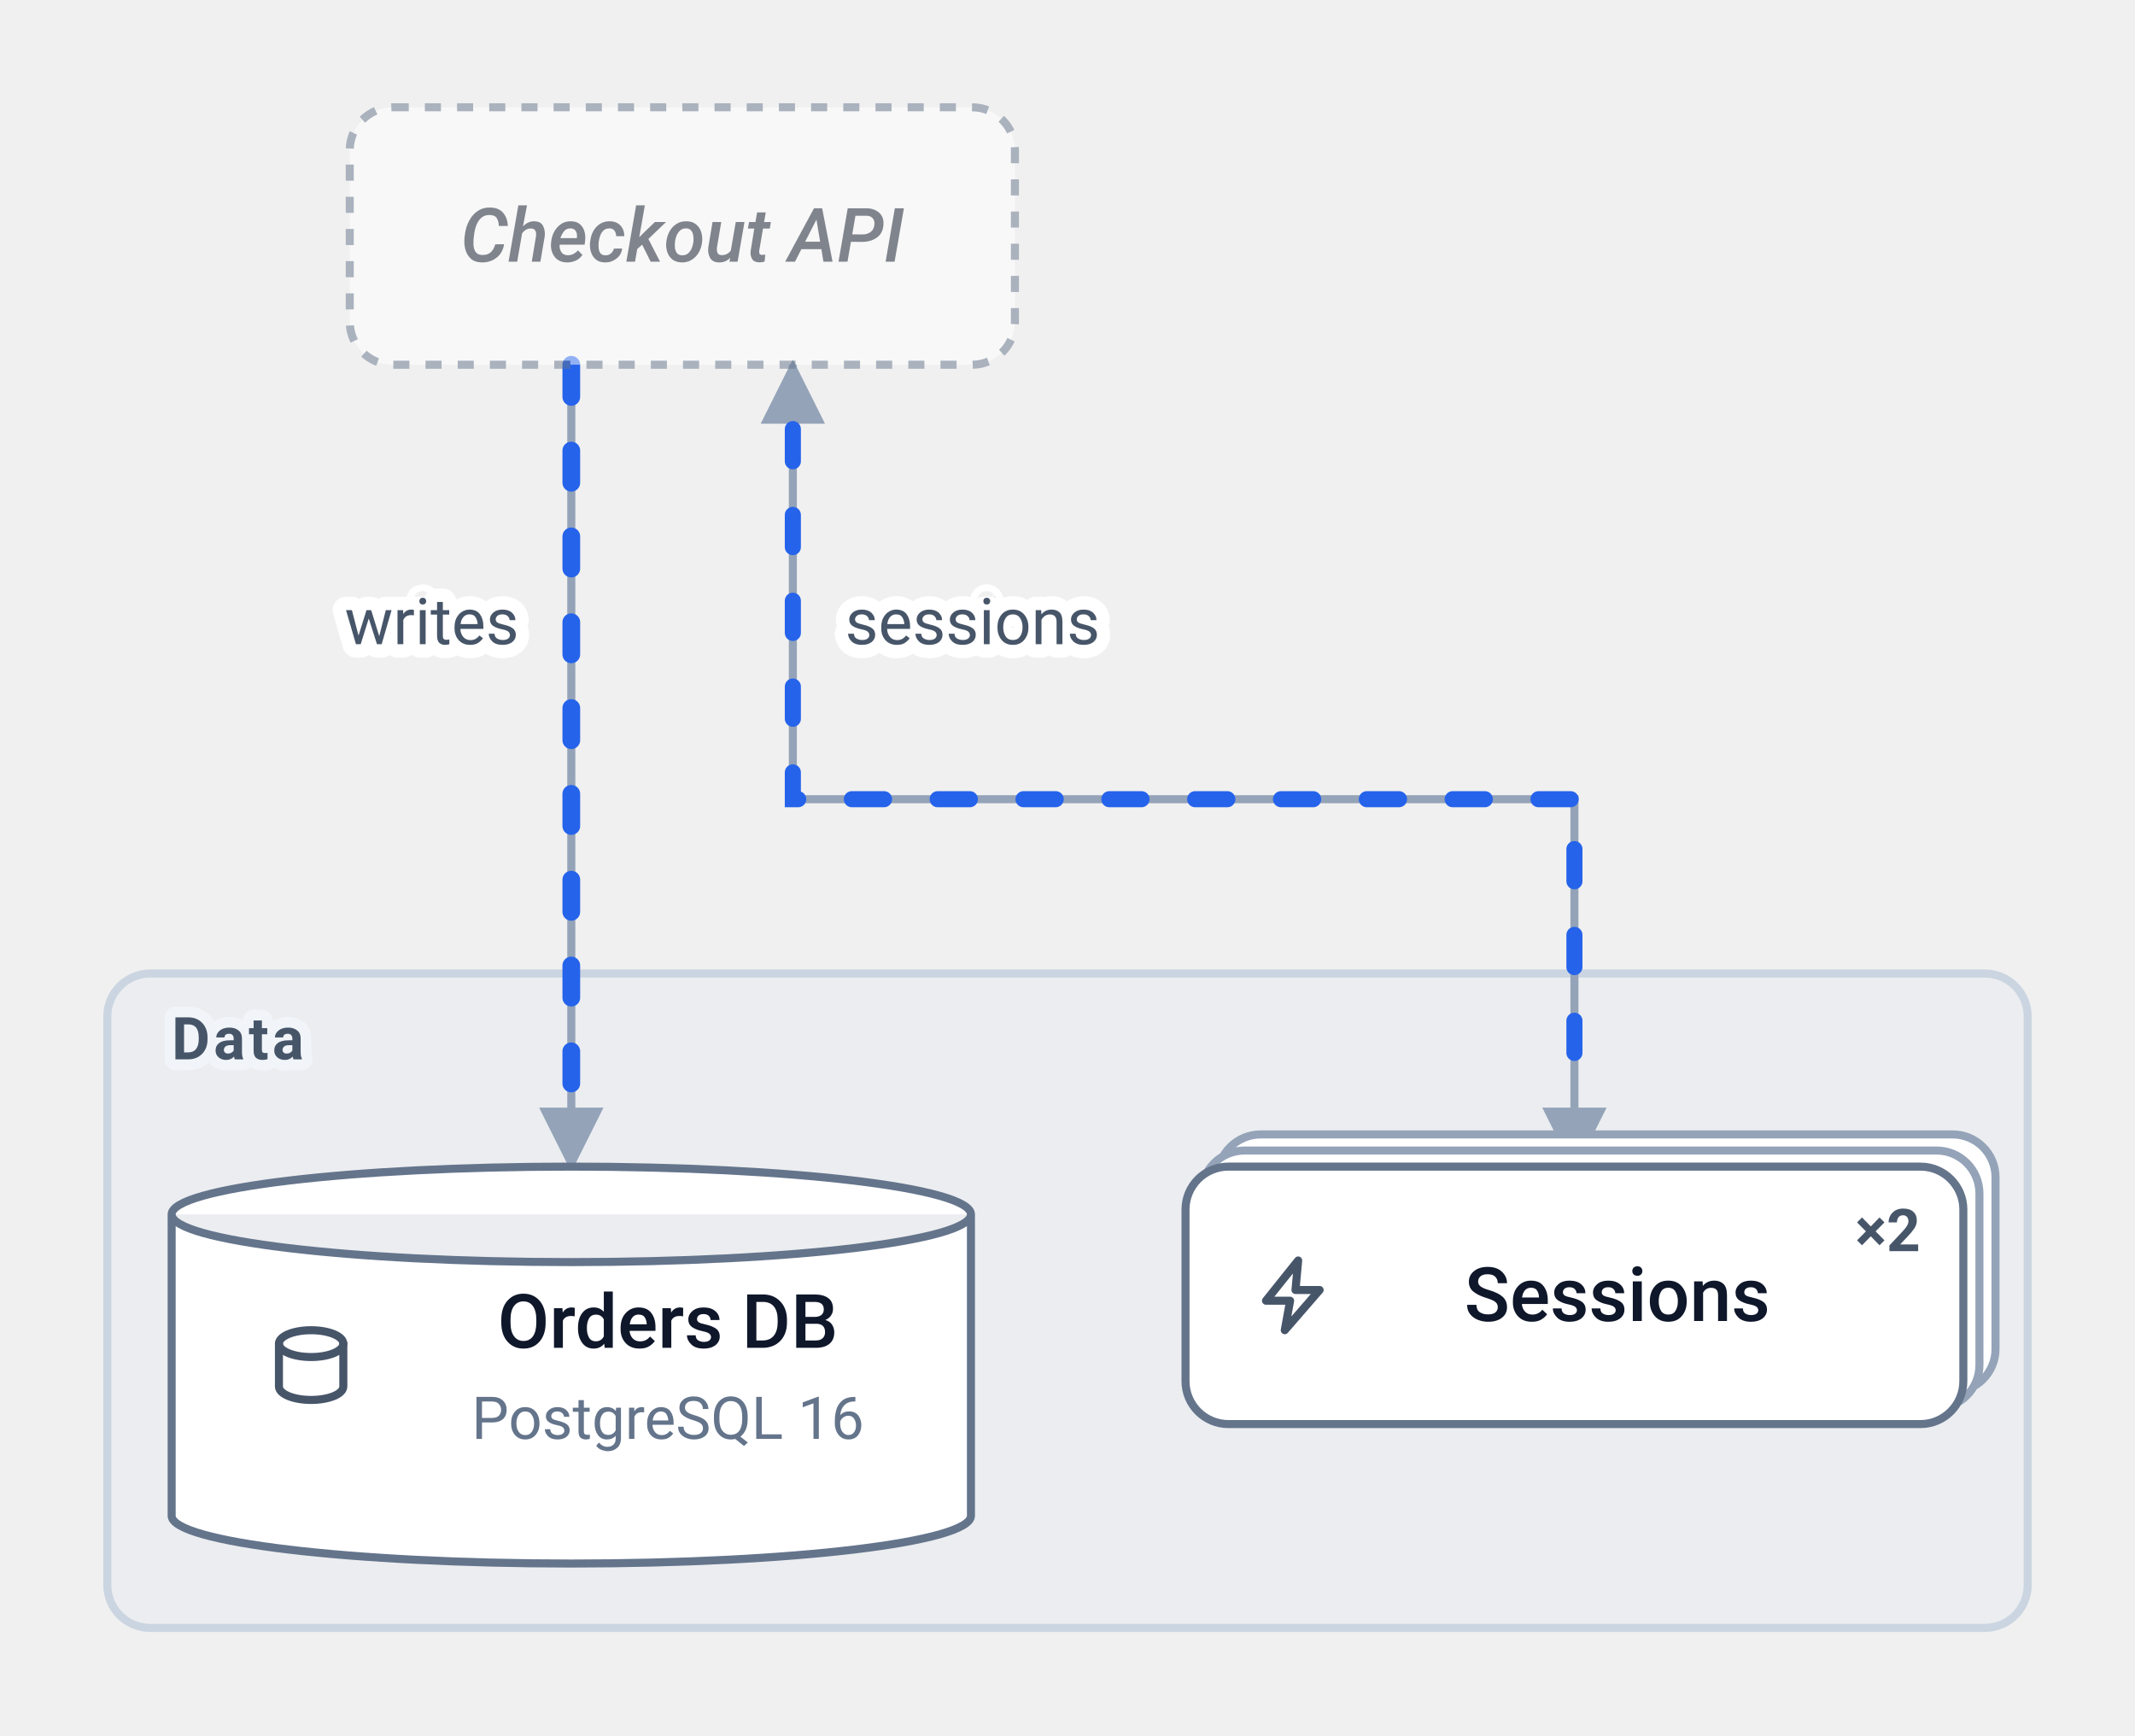
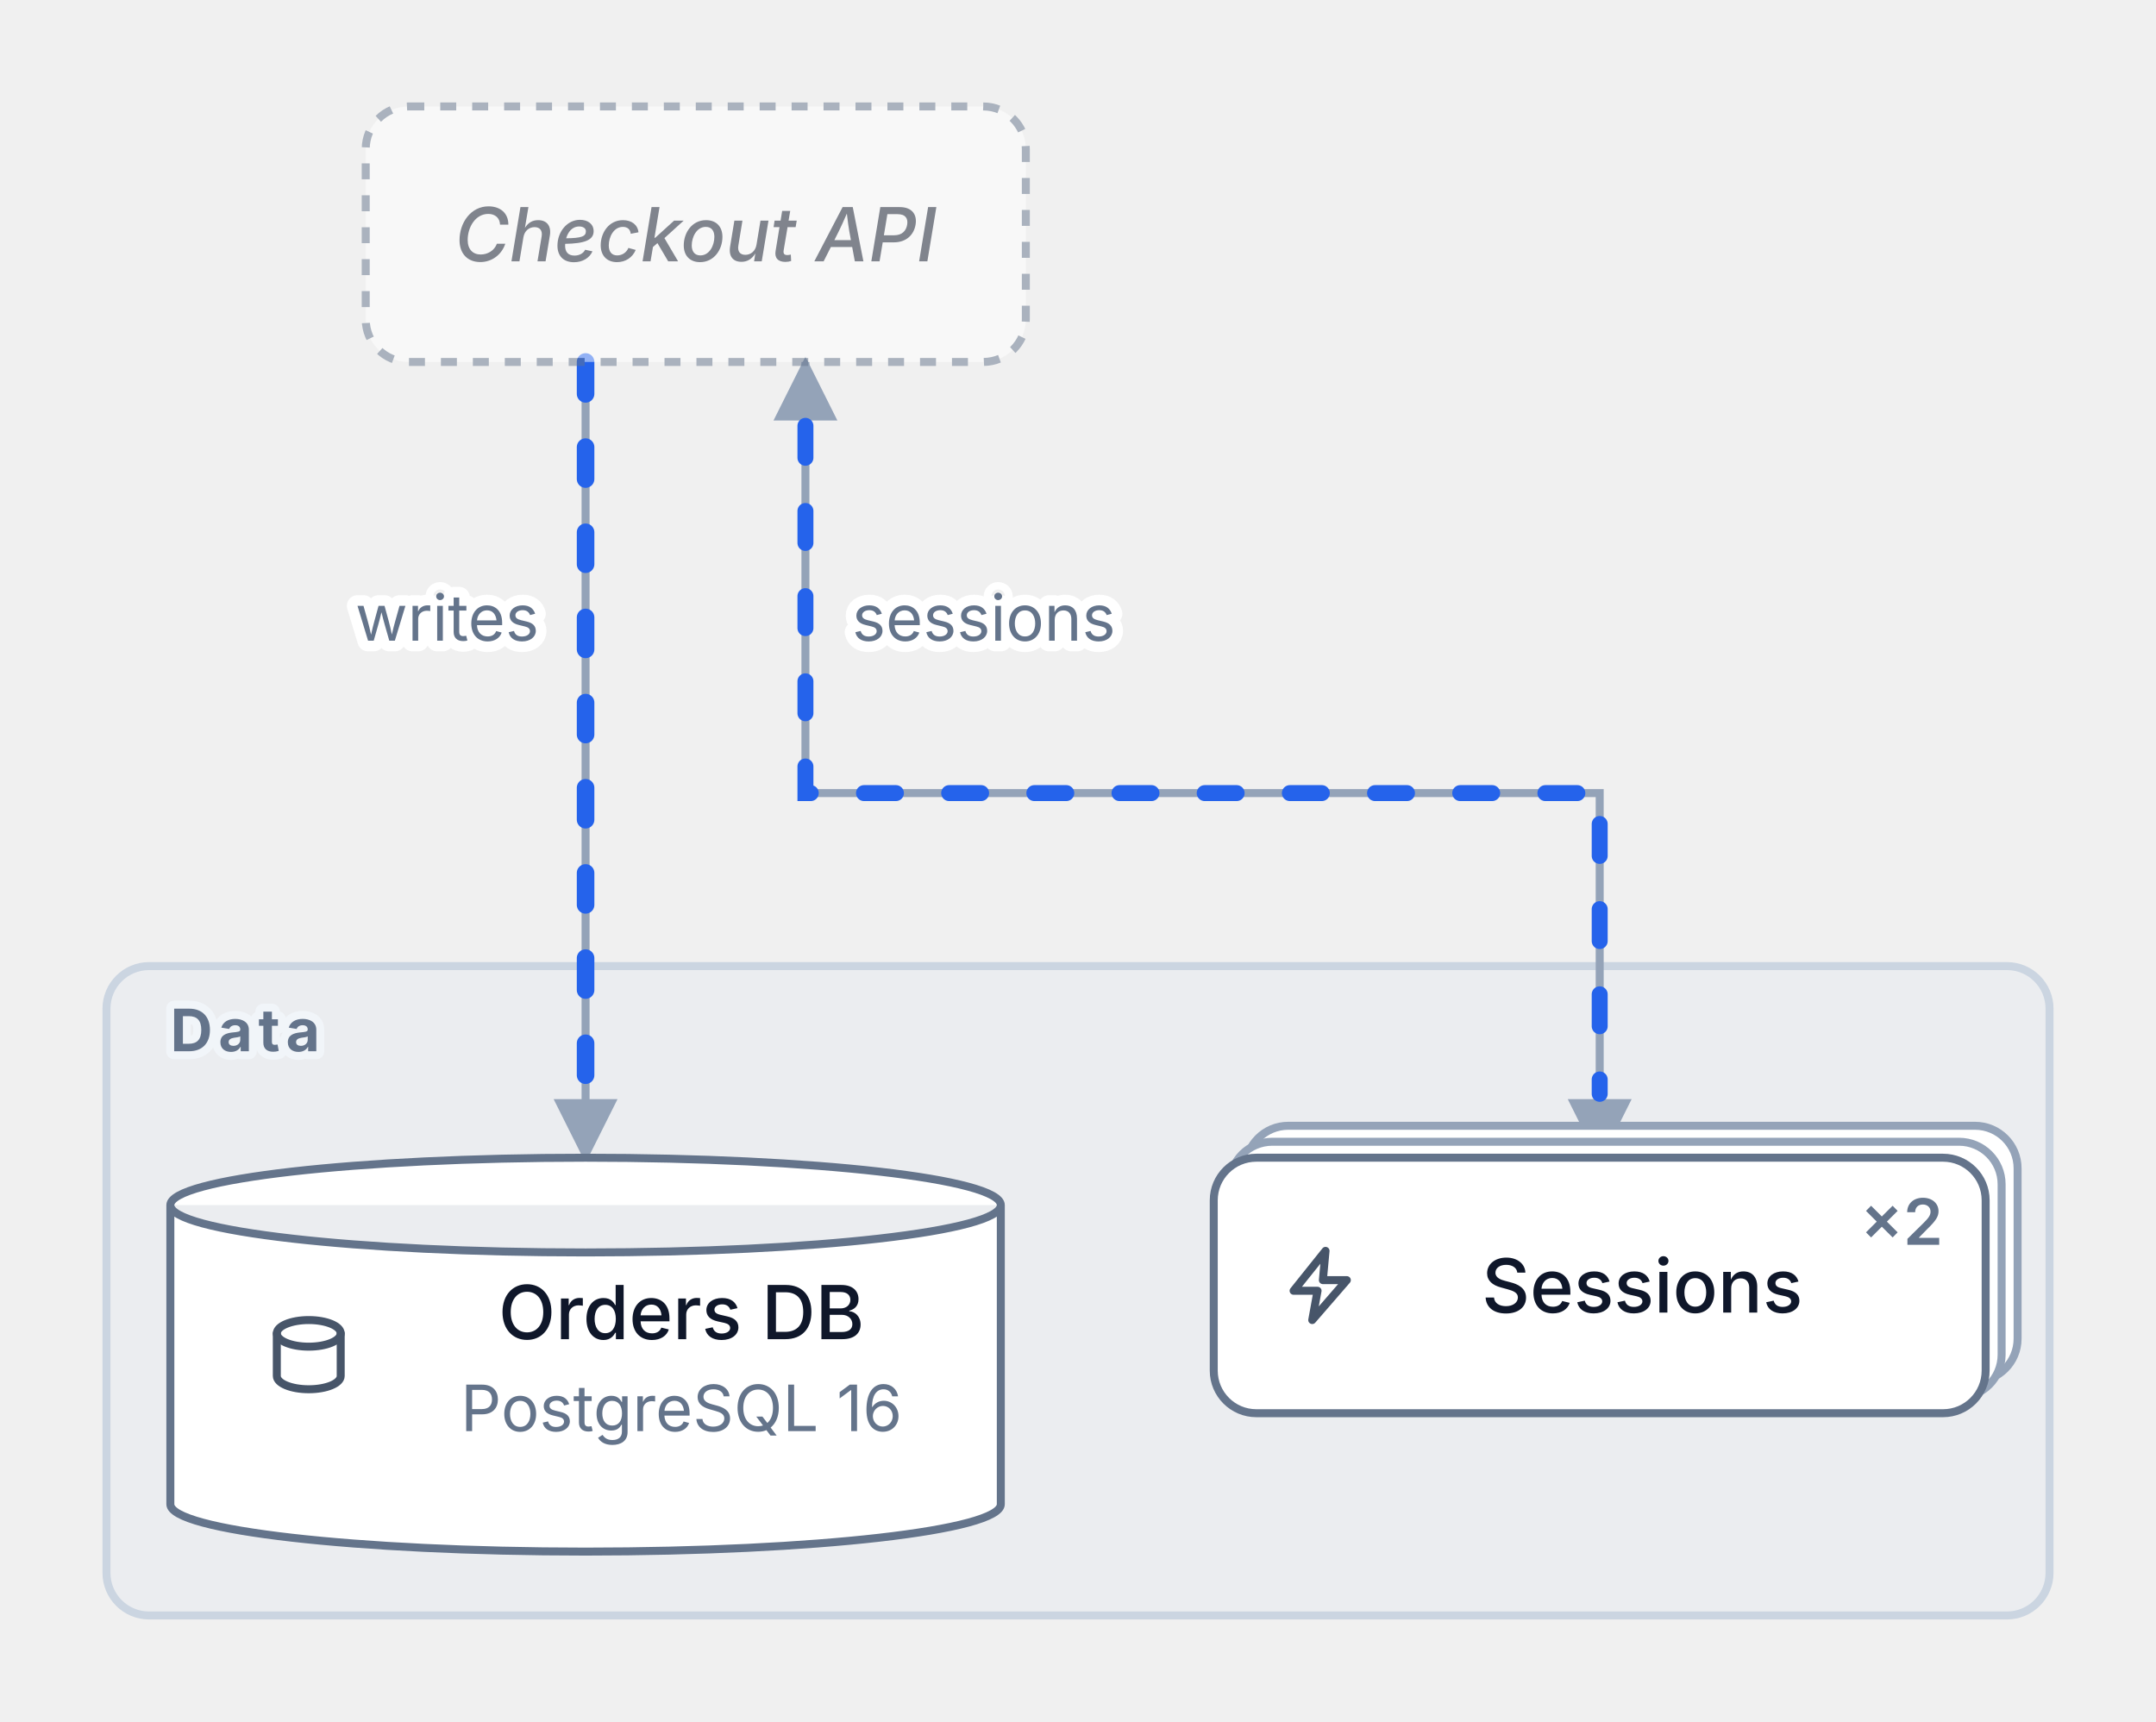
- <svg xmlns="http://www.w3.org/2000/svg" viewBox="0 0 398 323.5" width="398" height="323.5" data-orrery="1">
+ <svg xmlns="http://www.w3.org/2000/svg" viewBox="0 0 405 323.5" width="405" height="323.5" data-orrery="1">
  <style>.group-box{fill:#e2e8f0;fill-opacity:.35;stroke:#cbd5e1;stroke-width:1.5}
- .group-label{font:600 11px system-ui,-apple-system,"Segoe UI",Roboto,sans-serif;fill:#475569;letter-spacing:.06em;text-transform:uppercase;paint-order:stroke;stroke:#f1f5f9;stroke-width:4px;stroke-linejoin:round}
+ .group-label{font:700 11px Inter,system-ui,-apple-system,"Segoe UI",Roboto,sans-serif;fill:#64748b;letter-spacing:.1em;text-transform:uppercase;paint-order:stroke;stroke:#f1f5f9;stroke-width:3px;stroke-linejoin:round}
.group-label.centred{text-anchor:middle}
.group[data-collapsed] .group-box{fill-opacity:.7}
- .summary-label{font:500 16px system-ui,-apple-system,"Segoe UI",Roboto,sans-serif;fill:#0f172a;text-anchor:middle;dominant-baseline:central}
+ .summary-label{font:500 14px Inter,system-ui,-apple-system,"Segoe UI",Roboto,sans-serif;fill:#0f172a;text-anchor:middle;dominant-baseline:central}
.expand-mark{fill:none;stroke:#94a3b8;stroke-width:1.5;stroke-linecap:round}
.node-box{fill:#ffffff;stroke:#64748b;stroke-width:1.5}
- .node-label{font:500 14px system-ui,-apple-system,"Segoe UI",Roboto,sans-serif;fill:#0f172a;text-anchor:middle;dominant-baseline:central}
- .node-tech{font:11px system-ui,-apple-system,"Segoe UI",Roboto,sans-serif;fill:#64748b;text-anchor:middle;dominant-baseline:central}
+ .node-label{font:500 14px Inter,system-ui,-apple-system,"Segoe UI",Roboto,sans-serif;fill:#0f172a;text-anchor:middle;dominant-baseline:central}
+ .node-tech{font:12px Inter,system-ui,-apple-system,"Segoe UI",Roboto,sans-serif;fill:#64748b;text-anchor:middle;dominant-baseline:central;font-variant-numeric:tabular-nums}
.replica-box{fill:#ffffff;stroke:#94a3b8;stroke-width:1.5}
- .badge{font:600 11px system-ui,-apple-system,"Segoe UI",Roboto,sans-serif;fill:#475569;text-anchor:end;dominant-baseline:central}
+ .badge{font:600 12px Inter,system-ui,-apple-system,"Segoe UI",Roboto,sans-serif;fill:#64748b;text-anchor:end;dominant-baseline:central;font-variant-numeric:tabular-nums}
.node[data-ghost]{opacity:.5}.node[data-ghost] .node-box{stroke-dasharray:3 3}.node[data-ghost] .node-label{font-style:italic}
.glyph{fill:none;stroke:#475569;stroke-width:1.5;stroke-linejoin:round;stroke-linecap:round}
- .glyph-text{font:600 13px system-ui,-apple-system,"Segoe UI",Roboto,sans-serif;fill:#475569;text-anchor:middle;dominant-baseline:central}
+ .glyph-text{font:600 13px Inter,system-ui,-apple-system,"Segoe UI",Roboto,sans-serif;fill:#475569;text-anchor:middle;dominant-baseline:central}
.edge{fill:none;stroke:#94a3b8;stroke-width:1.5}
.flow{fill:none;stroke:#2563eb;stroke-linecap:round;stroke-dasharray:6 10;animation:orrery-flow 1s linear infinite}
- .edge-label{font:12px system-ui,-apple-system,"Segoe UI",Roboto,sans-serif;fill:#475569;text-anchor:middle;dominant-baseline:central;paint-order:stroke;stroke:#ffffff;stroke-width:5px;stroke-linejoin:round}
- .legend text{font:12px system-ui,-apple-system,"Segoe UI",Roboto,sans-serif;fill:#475569;dominant-baseline:central}.legend .legend-name{font-weight:600;fill:#0f172a}
- .step-note{font:500 12px system-ui,-apple-system,"Segoe UI",Roboto,sans-serif;fill:#475569;dominant-baseline:central}
+ .edge-label{font:12px Inter,system-ui,-apple-system,"Segoe UI",Roboto,sans-serif;fill:#64748b;text-anchor:middle;dominant-baseline:central;paint-order:stroke;stroke:#ffffff;stroke-width:4px;stroke-linejoin:round}
+ .legend text{font:12px Inter,system-ui,-apple-system,"Segoe UI",Roboto,sans-serif;fill:#64748b;dominant-baseline:central}.legend .legend-name{font-weight:600;fill:#0f172a}
+ .step-note{font:500 13px Inter,system-ui,-apple-system,"Segoe UI",Roboto,sans-serif;fill:#334155;dominant-baseline:central}
@keyframes orrery-flow{to{stroke-dashoffset:-16}}
@keyframes orrery-pulse{0%{stroke-opacity:1}50%{stroke-opacity:0.4}100%{stroke-opacity:1}}
.kind-external .node-box{stroke-dasharray:5 4;fill:#f8fafc}
.gk-region .group-box{stroke-dasharray:8 6}
.gk-zone .group-box{stroke-dasharray:3 5}
.gk-cluster .group-box{stroke:#94a3b8}
.gk-boundary .group-box{stroke:#dc2626;fill-opacity:0;stroke-dasharray:8 6}
.edge-async{stroke-dasharray:6 5}
.edge-replication{stroke-dasharray:2 4}
.edge-dataflow{stroke-width:3}
.st-degraded .node-box{stroke:#d97706;stroke-width:2;fill:#fffbeb}
.st-degraded .group-box{stroke:#d97706;stroke-width:2;fill:#fffbeb}
.st-degraded .node-label{fill:#92400e}
.st-degraded .group-label{fill:#92400e}
.st-failed .node-box{stroke:#dc2626;stroke-width:2;fill:#fef2f2;animation:orrery-pulse 1.2s linear infinite}
.st-failed .group-box{stroke:#dc2626;stroke-width:2;fill:#fef2f2;animation:orrery-pulse 1.2s linear infinite}
.st-failed .node-label{fill:#991b1b}
.st-failed .group-label{fill:#991b1b}
.st-off .node-box{stroke-dasharray:4 4}
.st-off .group-box{stroke-dasharray:4 4}
.st-off{opacity:0.45}</style>
  <defs>
    <marker id="arrow" viewBox="0 0 12 12" refX="11" refY="6" markerWidth="12" markerHeight="12" markerUnits="userSpaceOnUse" orient="auto">
      <path d="M0 0L12 6L0 12z" fill="#94a3b8" />
    </marker>
    <marker id="arrow-start" viewBox="0 0 12 12" refX="1" refY="6" markerWidth="12" markerHeight="12" markerUnits="userSpaceOnUse" orient="auto">
      <path d="M12 0L0 6L12 12z" fill="#94a3b8" />
    </marker>
  </defs>
  <g class="scene">
-     <g class="view" data-view="data" data-open="" data-title="Replicas, tech lines, labels and ghosts" data-size="398 323.5">
+     <g class="view" data-view="data" data-open="" data-title="Replicas, tech lines, labels and ghosts" data-size="405 323.5">
      <g class="groups">
-         <g class="group gk-tier st-on" data-group="data" data-bbox="20 181.5 358 122" data-state="on" transform="translate(20 181.5)">
-           <rect class="group-box" width="358" height="122" rx="8" />
+         <g class="group gk-tier st-on" data-group="data" data-bbox="20 181.5 365 122" data-state="on" transform="translate(20 181.5)">
+           <rect class="group-box" width="365" height="122" rx="8" />
          <text class="group-label" x="12" y="16">Data</text>
        </g>
      </g>
      <g class="edges">
-         <path class="edge edge-sync" data-edge="api-&gt;db" data-kind="sync" d="M106.5 68 L106.5 217.5" marker-end="url(#arrow)" />
-         <path class="flow" data-flow="api-&gt;db" data-load="0.6" d="M106.5 68 L106.5 205.5" style="stroke-width:3.3;animation-duration:1.5s" />
-         <text class="edge-label" x="80.5" y="116">writes</text>
-         <path class="edge edge-sync" data-edge="api-&gt;cache" data-kind="sync" d="M147.8 68 L147.8 149 L293.5 149 L293.5 217.5" marker-end="url(#arrow)" marker-start="url(#arrow-start)" />
-         <path class="flow" data-flow="api-&gt;cache" data-load="0.5" d="M147.8 80 L147.8 149 L293.5 149 L293.5 205.5" style="stroke-width:3;animation-duration:1.8s" />
-         <text class="edge-label" x="181.3" y="116">sessions</text>
+         <path class="edge edge-sync" data-edge="api-&gt;db" data-kind="sync" d="M110 68 L110 217.5" marker-end="url(#arrow)" />
+         <path class="flow" data-flow="api-&gt;db" data-load="0.6" d="M110 68 L110 205.5" style="stroke-width:3.3;animation-duration:1.5s" />
+         <text class="edge-label" x="84" y="116">writes</text>
+         <path class="edge edge-sync" data-edge="api-&gt;cache" data-kind="sync" d="M151.3 68 L151.3 149 L300.5 149 L300.5 217.5" marker-end="url(#arrow)" marker-start="url(#arrow-start)" />
+         <path class="flow" data-flow="api-&gt;cache" data-load="0.5" d="M151.3 80 L151.3 149 L300.5 149 L300.5 205.5" style="stroke-width:3;animation-duration:1.8s" />
+         <text class="edge-label" x="184.8" y="116">sessions</text>
      </g>
      <g class="nodes">
-         <g class="node kind-database st-on" data-node="db" data-kind="database" data-state="on" data-bbox="32 217.5 149 74" transform="translate(32 217.5)">
-           <path class="node-box" d="M0 8.9A74.5 8.9 0 0 1 149 8.9V65.1A74.5 8.9 0 0 1 0 65.1ZM0 8.9A74.5 8.9 0 0 0 149 8.9" />
+         <g class="node kind-database st-on" data-node="db" data-kind="database" data-state="on" data-bbox="32 217.5 156 74" transform="translate(32 217.5)">
+           <path class="node-box" d="M0 8.9A78 8.9 0 0 1 156 8.9V65.1A78 8.9 0 0 1 0 65.1ZM0 8.9A78 8.9 0 0 0 156 8.9" />
          <g class="glyph" transform="translate(18 29)">
            <ellipse cx="8" cy="4" rx="6" ry="2.5" />
            <path d="M2 4v8c0 1.4 2.7 2.5 6 2.5s6-1.1 6-2.5V4" />
          </g>
-           <text class="node-label" x="92.5" y="29">Orders DB</text>
-           <text class="node-tech" x="92.5" y="47">PostgreSQL 16</text>
+           <text class="node-label" x="96" y="29">Orders DB</text>
+           <text class="node-tech" x="96" y="47">PostgreSQL 16</text>
        </g>
-         <g class="node kind-cache st-on" data-node="cache" data-kind="cache" data-state="on" data-bbox="221 217.5 145 48" transform="translate(221 217.5)">
+         <g class="node kind-cache st-on" data-node="cache" data-kind="cache" data-state="on" data-bbox="228 217.5 145 48" transform="translate(228 217.5)">
          <g class="replicas">
            <g transform="translate(6 -6)">
              <rect class="replica-box" width="145" height="48" rx="8" />
            </g>
            <g transform="translate(3 -3)">
              <rect class="replica-box" width="145" height="48" rx="8" />
            </g>
          </g>
          <rect class="node-box" width="145" height="48" rx="8" />
          <g class="glyph" transform="translate(12 16)">
            <path d="M9 1.5L3 9h4.5l-1 5.5L13 7H8.5z" />
          </g>
          <text class="node-label" x="80.5" y="24">Sessions</text>
          <text class="badge" x="137" y="12">×2</text>
        </g>
-         <g class="node st-on" data-node="api" data-kind="service" data-state="on" data-ghost="1" data-bbox="65.2 20 124 48" transform="translate(65.2 20)">
+         <g class="node st-on" data-node="api" data-kind="service" data-state="on" data-ghost="1" data-bbox="68.7 20 124 48" transform="translate(68.7 20)">
          <rect class="node-box" width="124" height="48" rx="8" />
          <text class="node-label" x="62" y="24">Checkout API</text>
        </g>
      </g>
    </g>
  </g>
</svg>
